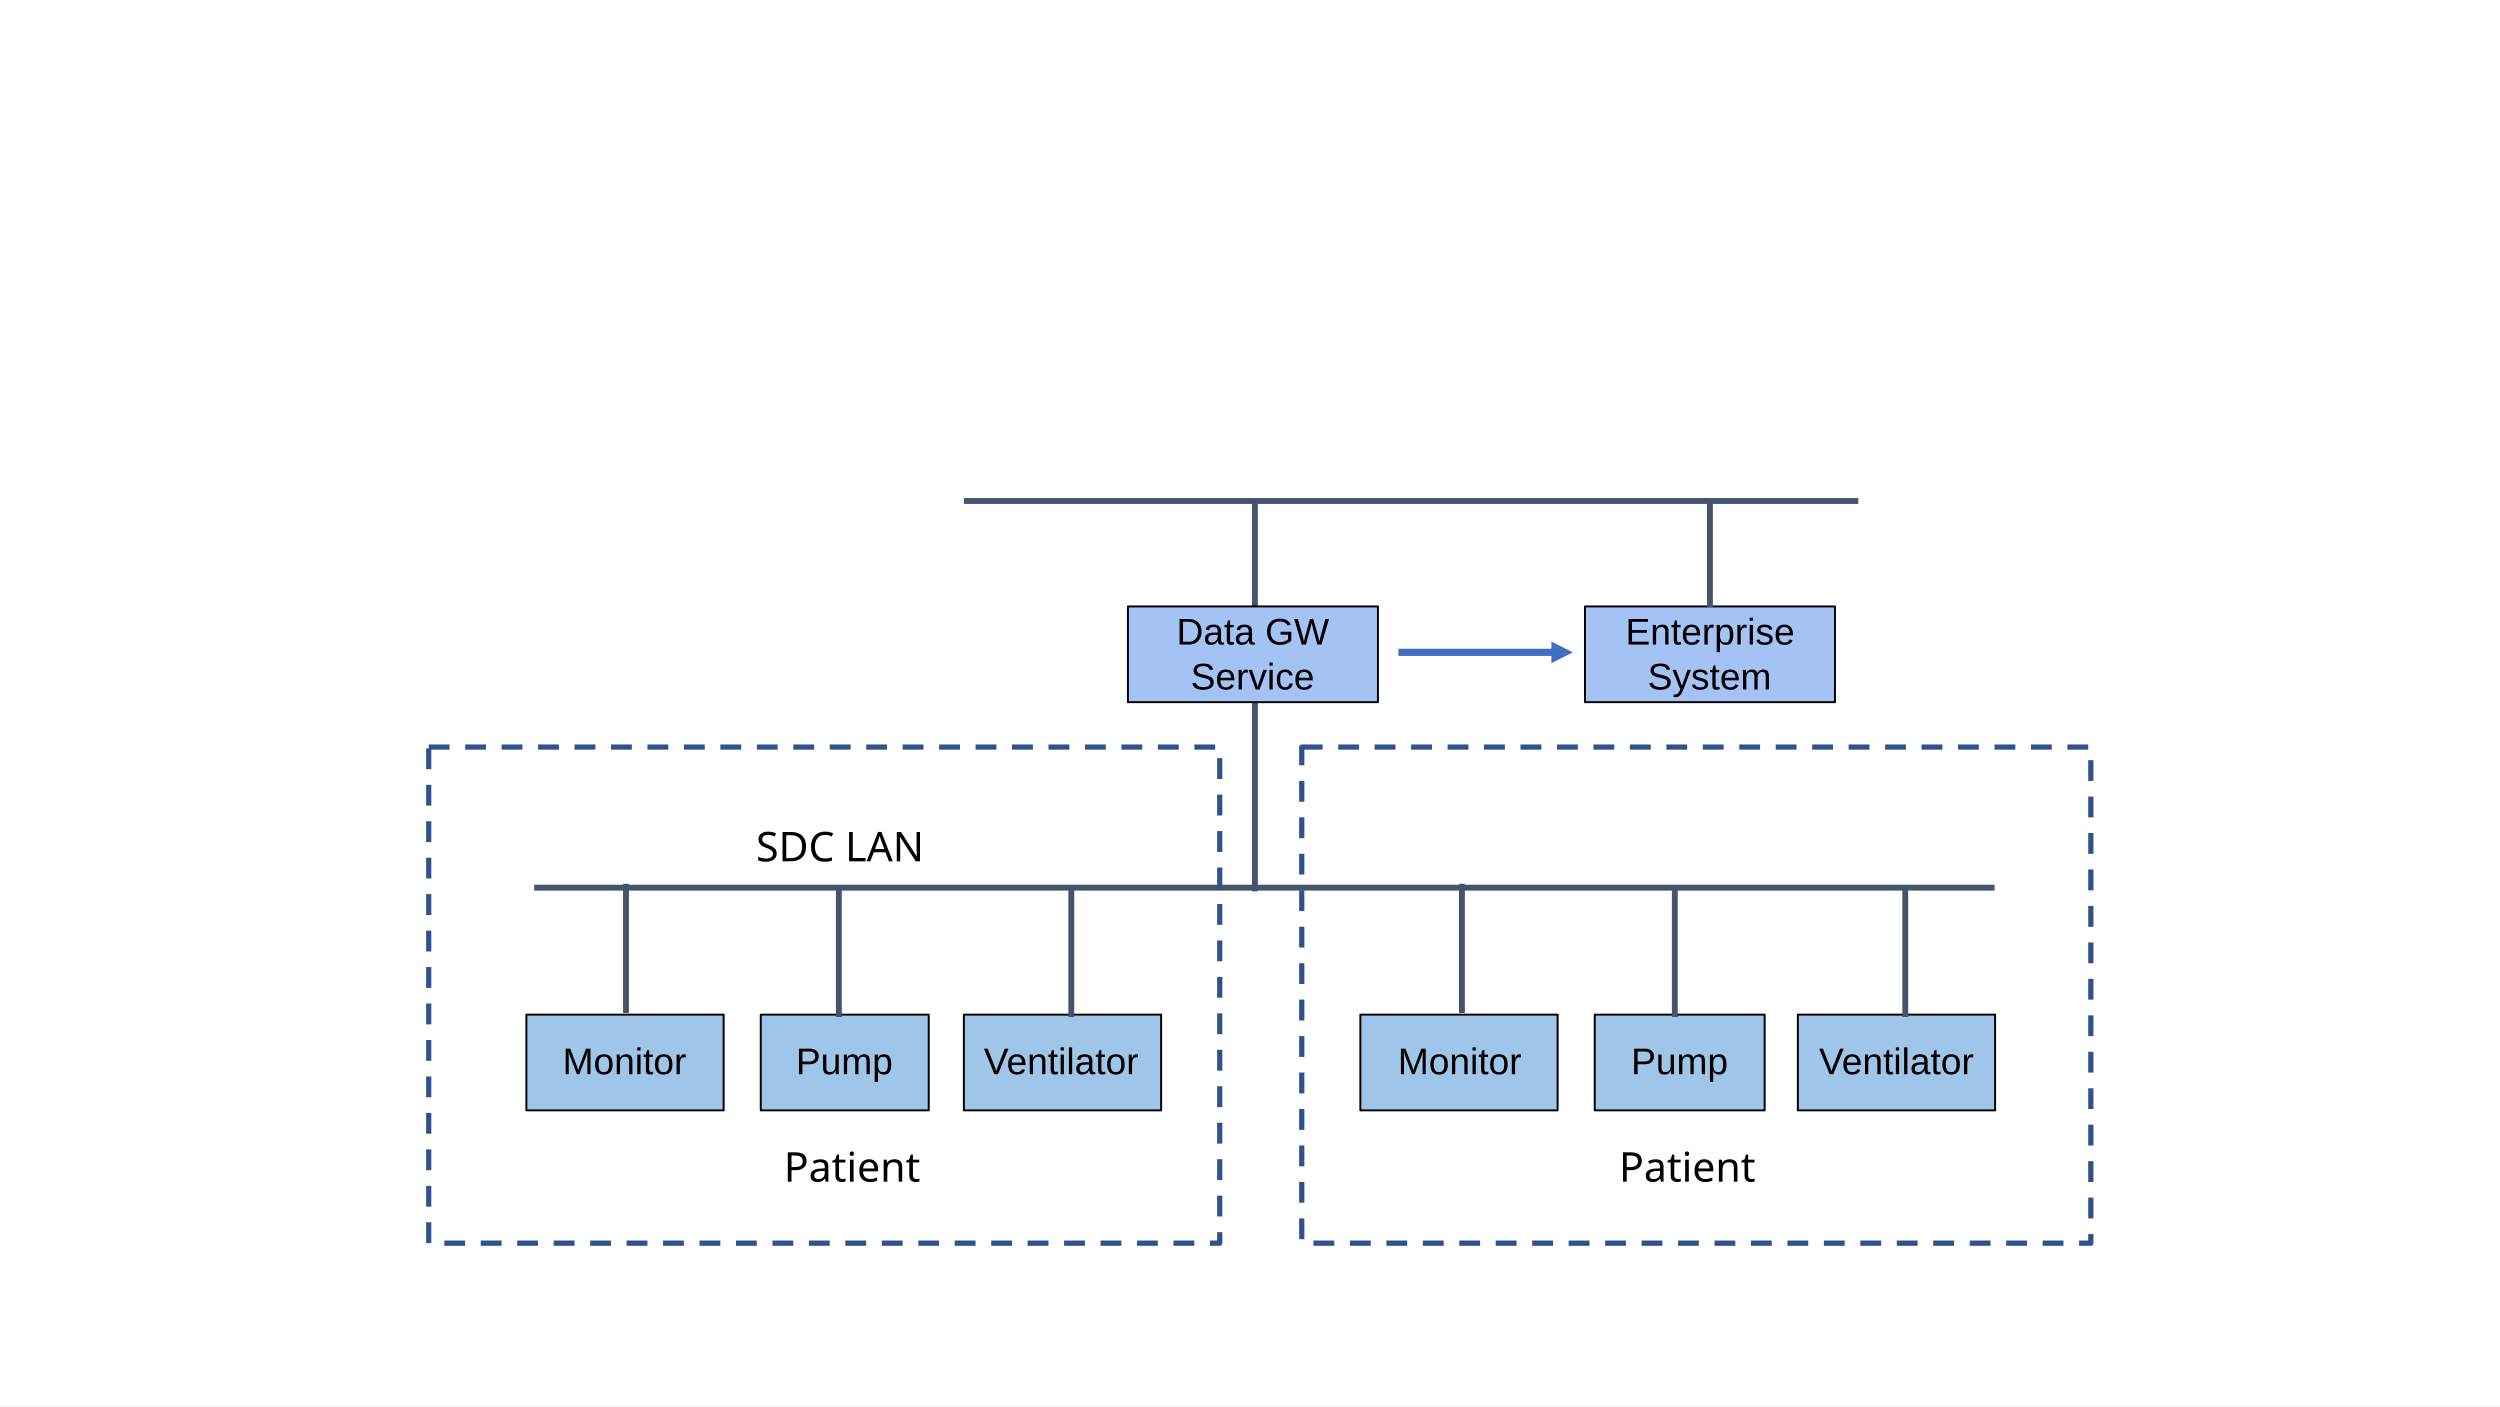
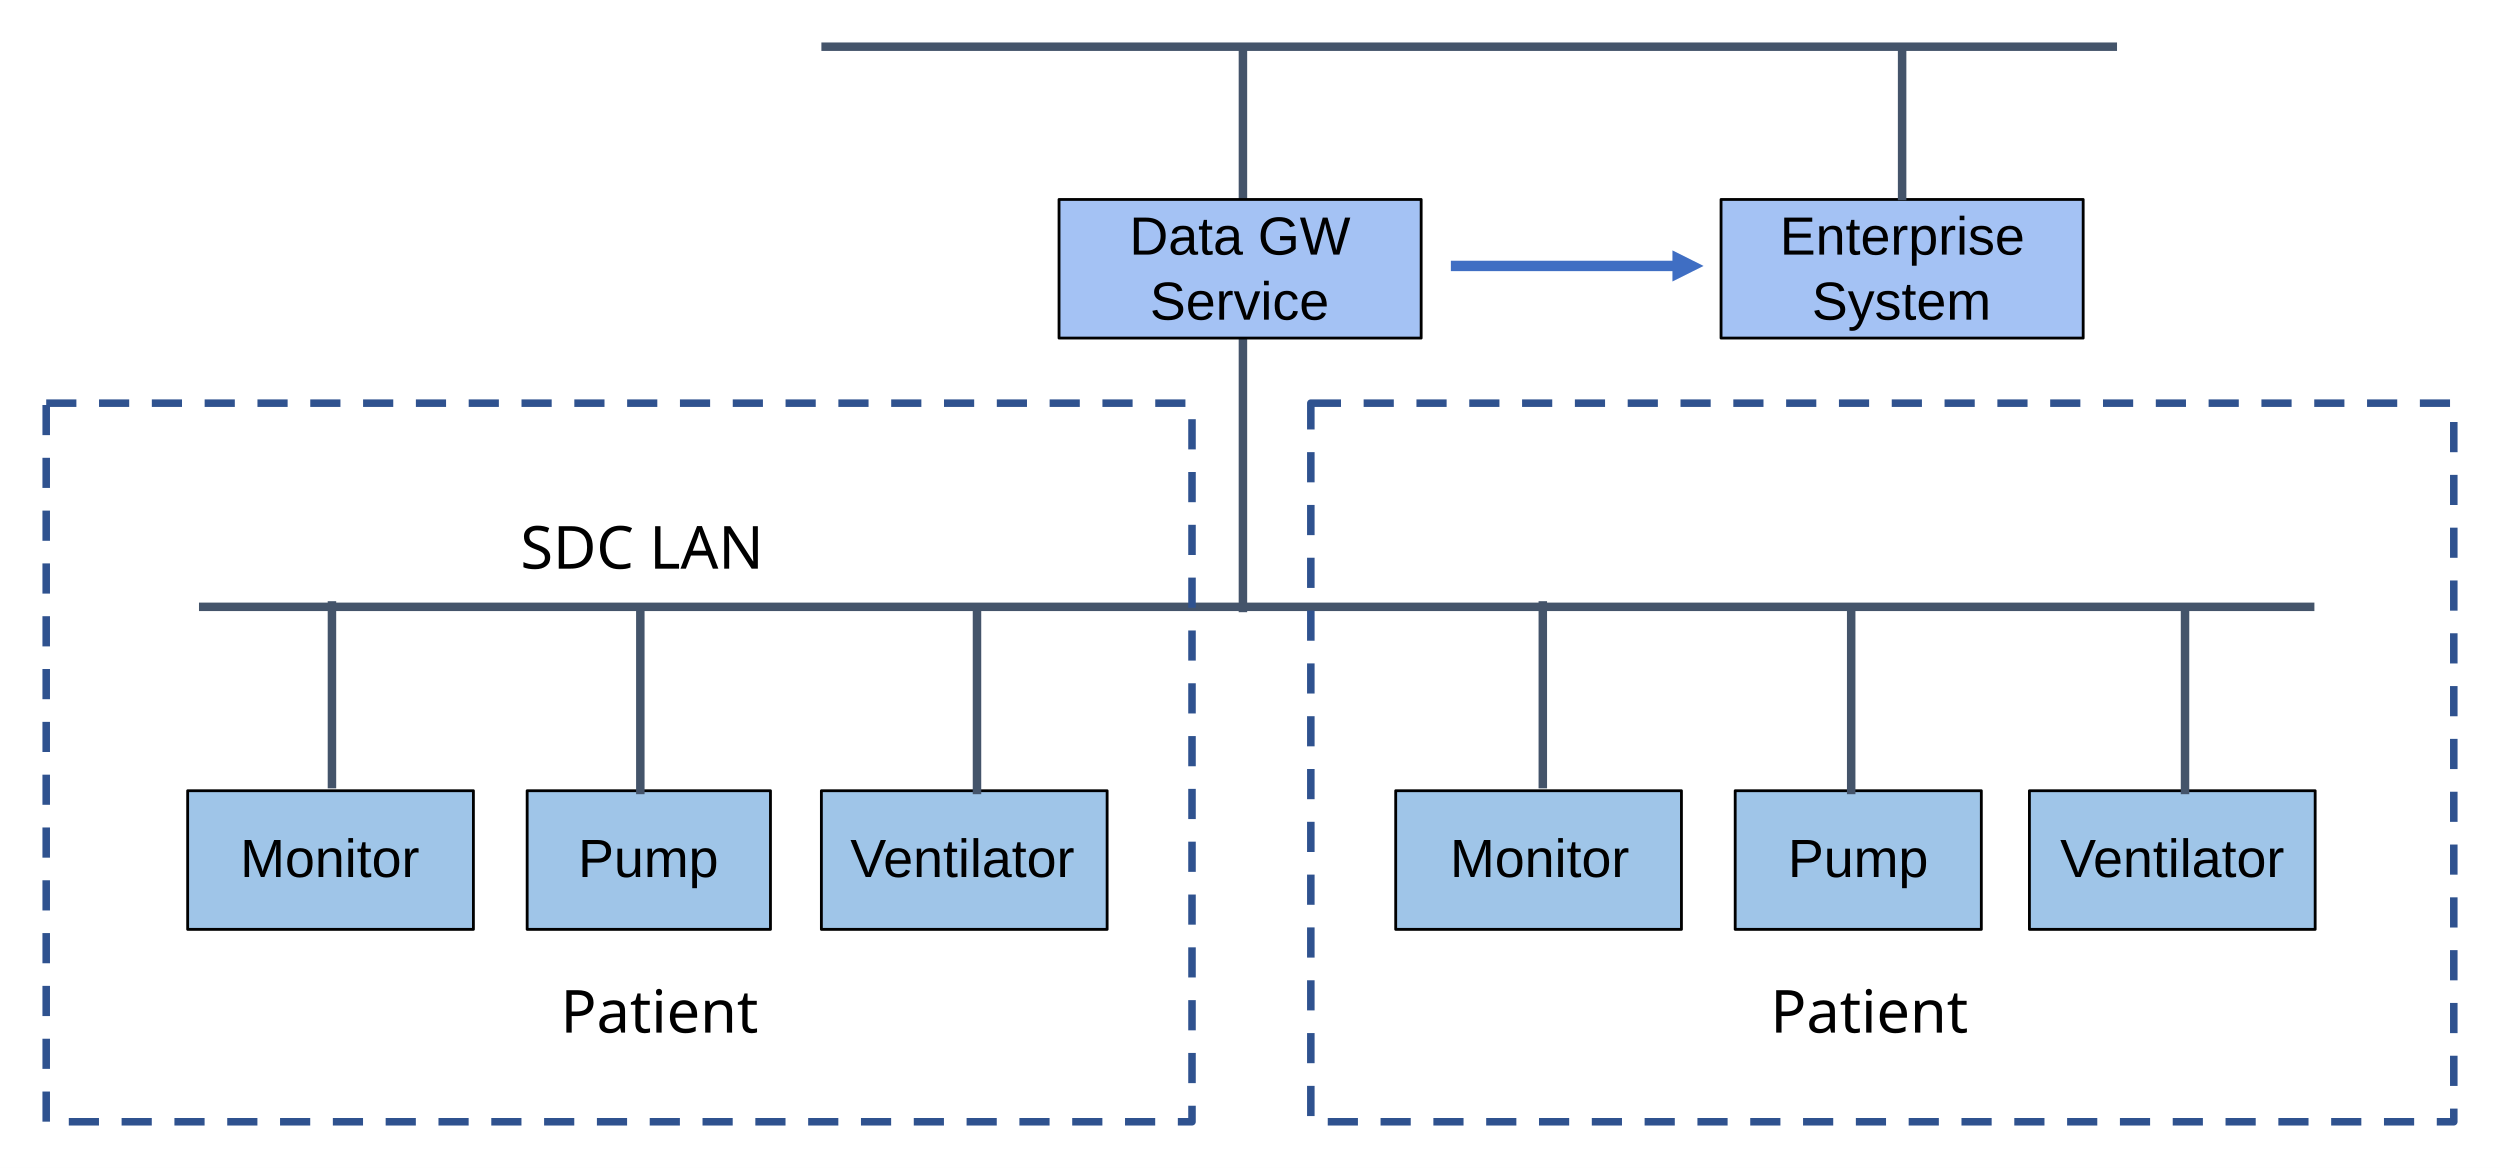
- <svg xmlns="http://www.w3.org/2000/svg" width="1280" height="720" overflow="hidden">
-   <defs>
+ <svg xmlns="http://www.w3.org/2000/svg" width="883.667" height="412.833" overflow="hidden" version="1.1" id="svg1287">
+   <defs id="defs1213">
    <clipPath id="clip0">
-       <rect x="0" y="0" width="1280" height="720" />
+       <rect x="0" y="0" width="1280" height="720" id="rect1210" />
    </clipPath>
  </defs>
-   <g clip-path="url(#clip0)">
-     <rect x="0" y="0" width="1280" height="720" fill="#FFFFFF" />
-     <text fill="#F6A800" font-family="Calibri,Calibri_MSFontService,sans-serif" font-weight="400" font-size="13" transform="translate(14.3562 18)">Internal<tspan fill="#000000" font-size="21" x="386.967" y="587">Patient</tspan>
+   <g clip-path="url(#clip0)" id="g1285" transform="translate(-203.1667,-240)">
+     <rect style="fill:#ffffff" id="rect1700" width="962.904" height="475.064" x="163.675" y="219.093" />
+     <text font-family="Calibri, Calibri_MSFontService, sans-serif" font-weight="400" font-size="21px" transform="translate(401.323,605)" id="text1217">Patient</text>
+     <rect x="269.5" y="519.5" width="101" height="49" stroke="#000000" stroke-linejoin="round" stroke-miterlimit="10" fill="#9fc5e8" id="rect1219" />
+     <text font-family="Arial, Arial_MSFontService, sans-serif" font-weight="400" font-size="19px" transform="translate(288.065,550)" id="text1221">Monitor</text>
+     <rect x="389.5" y="519.5" width="86" height="49" stroke="#000000" stroke-linejoin="round" stroke-miterlimit="10" fill="#9fc5e8" id="rect1223" />
+     <text font-family="Arial, Arial_MSFontService, sans-serif" font-weight="400" font-size="19px" transform="translate(407.504,550)" id="text1225">Pump</text>
+     <rect x="493.5" y="519.5" width="101" height="49" stroke="#000000" stroke-linejoin="round" stroke-miterlimit="10" fill="#9fc5e8" id="rect1227" />
+     <text font-family="Arial, Arial_MSFontService, sans-serif" font-weight="400" font-size="19px" transform="translate(503.732,550)" id="text1229">Ventilator</text>
+     <path d="m 273.5,454.5 h 747.73" stroke="#44546a" stroke-width="3" stroke-linejoin="round" stroke-miterlimit="10" fill="none" fill-rule="evenodd" id="path1231" />
+     <path d="M 320.5,518.642 V 452.5" stroke="#44546a" stroke-width="3" stroke-linejoin="round" stroke-miterlimit="10" fill="none" fill-rule="evenodd" id="path1233" />
+     <path d="M 0,0 1.04987e-4,67.213" stroke="#44546a" stroke-width="3" stroke-linejoin="round" stroke-miterlimit="10" fill="none" fill-rule="evenodd" transform="matrix(1,0,0,-1,429.5,520.713)" id="path1235" />
+     <path d="M 548.5,520.713 V 453.5" stroke="#44546a" stroke-width="3" stroke-linejoin="round" stroke-miterlimit="10" fill="none" fill-rule="evenodd" id="path1237" />
+     <text font-family="Calibri, Calibri_MSFontService, sans-serif" font-weight="400" font-size="21px" transform="translate(387.105,441)" id="text1241">SDC LAN<tspan font-size="21px" x="441.856" y="164" id="tspan1239">Patient</tspan>
    </text>
-     <rect x="269.5" y="519.5" width="101" height="49" stroke="#000000" stroke-linejoin="round" stroke-miterlimit="10" fill="#9FC5E8" />
-     <text font-family="Arial,Arial_MSFontService,sans-serif" font-weight="400" font-size="19" transform="translate(288.065 550)">Monitor</text>
-     <rect x="389.5" y="519.5" width="86" height="49" stroke="#000000" stroke-linejoin="round" stroke-miterlimit="10" fill="#9FC5E8" />
-     <text font-family="Arial,Arial_MSFontService,sans-serif" font-weight="400" font-size="19" transform="translate(407.504 550)">Pump</text>
-     <rect x="493.5" y="519.5" width="101" height="49" stroke="#000000" stroke-linejoin="round" stroke-miterlimit="10" fill="#9FC5E8" />
-     <text font-family="Arial,Arial_MSFontService,sans-serif" font-weight="400" font-size="19" transform="translate(503.732 550)">Ventilator</text>
-     <path d="M273.5 454.5 1021.23 454.5" stroke="#44546A" stroke-width="3" stroke-linejoin="round" stroke-miterlimit="10" fill="none" fill-rule="evenodd" />
-     <path d="M320.5 518.642 320.5 452.5" stroke="#44546A" stroke-width="3" stroke-linejoin="round" stroke-miterlimit="10" fill="none" fill-rule="evenodd" />
-     <path d="M0 0 0 67.213" stroke="#44546A" stroke-width="3" stroke-linejoin="round" stroke-miterlimit="10" fill="none" fill-rule="evenodd" transform="matrix(1 0 0 -1 429.5 520.713)" />
-     <path d="M548.5 520.713 548.5 453.5" stroke="#44546A" stroke-width="3" stroke-linejoin="round" stroke-miterlimit="10" fill="none" fill-rule="evenodd" />
-     <text font-family="Calibri,Calibri_MSFontService,sans-serif" font-weight="400" font-size="21" transform="translate(387.105 441)">SDC LAN<tspan font-size="21" x="441.856" y="164">Patient</tspan>
+     <rect x="696.5" y="519.5" width="101" height="49" stroke="#000000" stroke-linejoin="round" stroke-miterlimit="10" fill="#9fc5e8" id="rect1243" />
+     <text font-family="Arial, Arial_MSFontService, sans-serif" font-weight="400" font-size="19px" transform="translate(715.702,550)" id="text1245">Monitor</text>
+     <rect x="816.5" y="519.5" width="87" height="49" stroke="#000000" stroke-linejoin="round" stroke-miterlimit="10" fill="#9fc5e8" id="rect1247" />
+     <text font-family="Arial, Arial_MSFontService, sans-serif" font-weight="400" font-size="19px" transform="translate(835.14,550)" id="text1249">Pump</text>
+     <rect x="920.5" y="519.5" width="101" height="49" stroke="#000000" stroke-linejoin="round" stroke-miterlimit="10" fill="#9fc5e8" id="rect1251" />
+     <text font-family="Arial, Arial_MSFontService, sans-serif" font-weight="400" font-size="19px" transform="translate(931.369,550)" id="text1253">Ventilator</text>
+     <path d="M 748.5,518.642 V 452.5" stroke="#44546a" stroke-width="3" stroke-linejoin="round" stroke-miterlimit="10" fill="none" fill-rule="evenodd" id="path1255" />
+     <path d="M 0,0 1.04987e-4,67.213" stroke="#44546a" stroke-width="3" stroke-linejoin="round" stroke-miterlimit="10" fill="none" fill-rule="evenodd" transform="matrix(1,0,0,-1,857.5,520.713)" id="path1257" />
+     <path d="M 975.5,520.713 V 453.5" stroke="#44546a" stroke-width="3" stroke-linejoin="round" stroke-miterlimit="10" fill="none" fill-rule="evenodd" id="path1259" />
+     <path d="M 0,0 1.04987e-4,199.89" stroke="#44546a" stroke-width="3" stroke-linejoin="round" stroke-miterlimit="10" fill="none" fill-rule="evenodd" transform="matrix(1,0,0,-1,642.5,456.39)" id="path1261" />
+     <rect x="219.5" y="382.5" width="405" height="254" stroke="#2f528f" stroke-width="2.667" stroke-linejoin="round" stroke-miterlimit="10" stroke-dasharray="10.667, 8" fill="none" id="rect1263" />
+     <rect x="666.5" y="382.5" width="404" height="254" stroke="#2f528f" stroke-width="2.667" stroke-linejoin="round" stroke-miterlimit="10" stroke-dasharray="10.667, 8" fill="none" id="rect1265" />
+     <rect x="577.5" y="310.5" width="128" height="49" stroke="#000000" stroke-linejoin="round" stroke-miterlimit="10" fill="#a4c2f4" id="rect1267" />
+     <text font-family="Arial, Arial_MSFontService, sans-serif" font-weight="400" font-size="19px" transform="translate(602.379,330)" id="text1271">Data GW <tspan font-size="19px" x="7.247" y="23" id="tspan1269">Service</tspan>
    </text>
-     <rect x="696.5" y="519.5" width="101" height="49" stroke="#000000" stroke-linejoin="round" stroke-miterlimit="10" fill="#9FC5E8" />
-     <text font-family="Arial,Arial_MSFontService,sans-serif" font-weight="400" font-size="19" transform="translate(715.702 550)">Monitor</text>
-     <rect x="816.5" y="519.5" width="87" height="49" stroke="#000000" stroke-linejoin="round" stroke-miterlimit="10" fill="#9FC5E8" />
-     <text font-family="Arial,Arial_MSFontService,sans-serif" font-weight="400" font-size="19" transform="translate(835.14 550)">Pump</text>
-     <rect x="920.5" y="519.5" width="101" height="49" stroke="#000000" stroke-linejoin="round" stroke-miterlimit="10" fill="#9FC5E8" />
-     <text font-family="Arial,Arial_MSFontService,sans-serif" font-weight="400" font-size="19" transform="translate(931.369 550)">Ventilator</text>
-     <path d="M748.5 518.642 748.5 452.5" stroke="#44546A" stroke-width="3" stroke-linejoin="round" stroke-miterlimit="10" fill="none" fill-rule="evenodd" />
-     <path d="M0 0 0 67.213" stroke="#44546A" stroke-width="3" stroke-linejoin="round" stroke-miterlimit="10" fill="none" fill-rule="evenodd" transform="matrix(1 0 0 -1 857.5 520.713)" />
-     <path d="M975.5 520.713 975.5 453.5" stroke="#44546A" stroke-width="3" stroke-linejoin="round" stroke-miterlimit="10" fill="none" fill-rule="evenodd" />
-     <path d="M0 0 0 199.89" stroke="#44546A" stroke-width="3" stroke-linejoin="round" stroke-miterlimit="10" fill="none" fill-rule="evenodd" transform="matrix(1 0 0 -1 642.5 456.39)" />
-     <rect x="219.5" y="382.5" width="405" height="254" stroke="#2F528F" stroke-width="2.667" stroke-linejoin="round" stroke-miterlimit="10" stroke-dasharray="10.667 8" fill="none" />
-     <rect x="666.5" y="382.5" width="404" height="254" stroke="#2F528F" stroke-width="2.667" stroke-linejoin="round" stroke-miterlimit="10" stroke-dasharray="10.667 8" fill="none" />
-     <rect x="577.5" y="310.5" width="128" height="49" stroke="#000000" stroke-linejoin="round" stroke-miterlimit="10" fill="#A4C2F4" />
-     <text font-family="Arial,Arial_MSFontService,sans-serif" font-weight="400" font-size="19" transform="translate(602.379 330)">Data GW <tspan font-size="19" x="7.247" y="23">Service</tspan>
+     <rect x="811.5" y="310.5" width="128" height="49" stroke="#000000" stroke-linejoin="round" stroke-miterlimit="10" fill="#a4c2f4" id="rect1273" />
+     <text font-family="Arial, Arial_MSFontService, sans-serif" font-weight="400" font-size="19px" transform="translate(832.27,330)" id="text1277">Enterprise <tspan font-size="19px" x="11.333" y="23" id="tspan1275">System</tspan>
    </text>
-     <rect x="811.5" y="310.5" width="128" height="49" stroke="#000000" stroke-linejoin="round" stroke-miterlimit="10" fill="#A4C2F4" />
-     <text font-family="Arial,Arial_MSFontService,sans-serif" font-weight="400" font-size="19" transform="translate(832.27 330)">Enterprise <tspan font-size="19" x="11.333" y="23">System</tspan>
-     </text>
-     <path d="M0 0 0 54.275" stroke="#44546A" stroke-width="3" stroke-linejoin="round" stroke-miterlimit="10" fill="none" fill-rule="evenodd" transform="matrix(1 0 0 -1 875.5 310.775)" />
-     <path d="M493.5 256.5 951.466 256.5" stroke="#44546A" stroke-width="3" stroke-linejoin="round" stroke-miterlimit="10" fill="none" fill-rule="evenodd" />
-     <rect x="0" y="-1" width="88" height="38" fill="#FFFFFF" />
-     <path d="M716 332.167 796.149 332.167 796.149 335.833 716 335.833ZM794.316 328.5 805.316 334 794.316 339.5Z" fill="#3F6EC3" />
+     <path d="M 0,0 1.04987e-4,54.275" stroke="#44546a" stroke-width="3" stroke-linejoin="round" stroke-miterlimit="10" fill="none" fill-rule="evenodd" transform="matrix(1,0,0,-1,875.5,310.775)" id="path1279" />
+     <path d="M 493.5,256.5 H 951.466" stroke="#44546a" stroke-width="3" stroke-linejoin="round" stroke-miterlimit="10" fill="none" fill-rule="evenodd" id="path1281" />
+     <path d="m 716,332.167 h 80.149 v 3.666 H 716 Z m 78.316,-3.667 11,5.5 -11,5.5 z" fill="#3f6ec3" id="path1283" />
  </g>
</svg>
